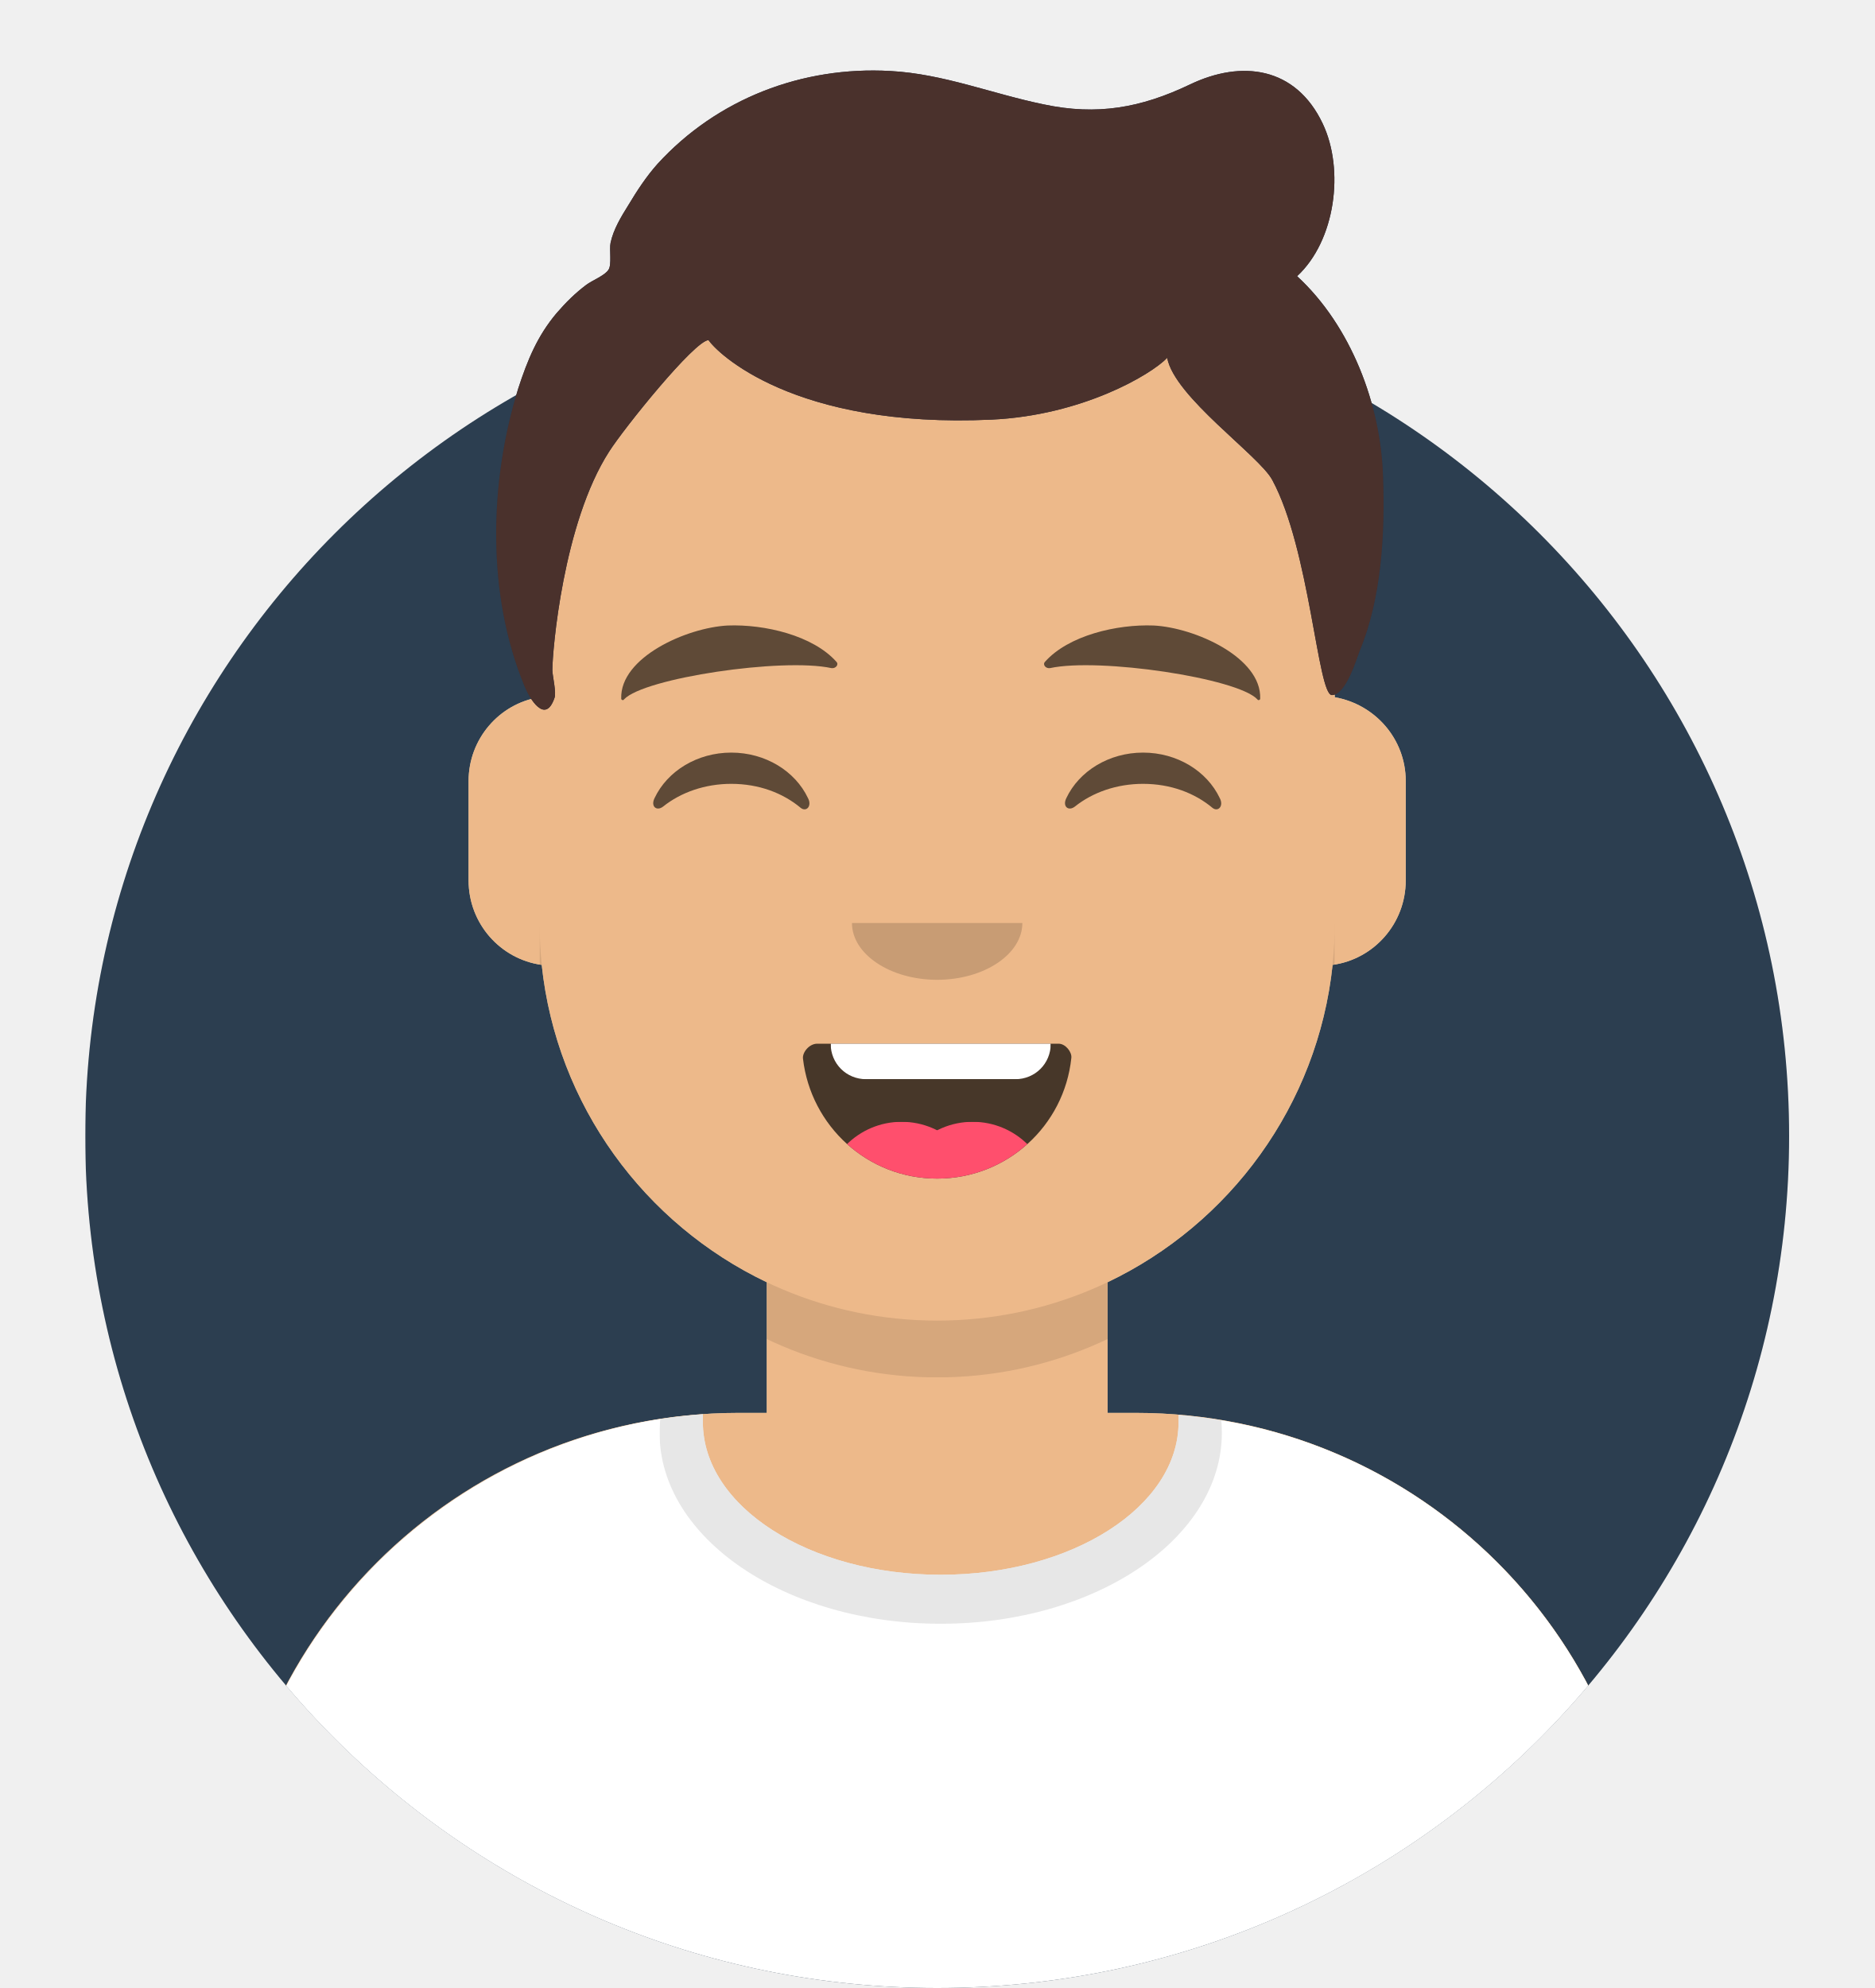
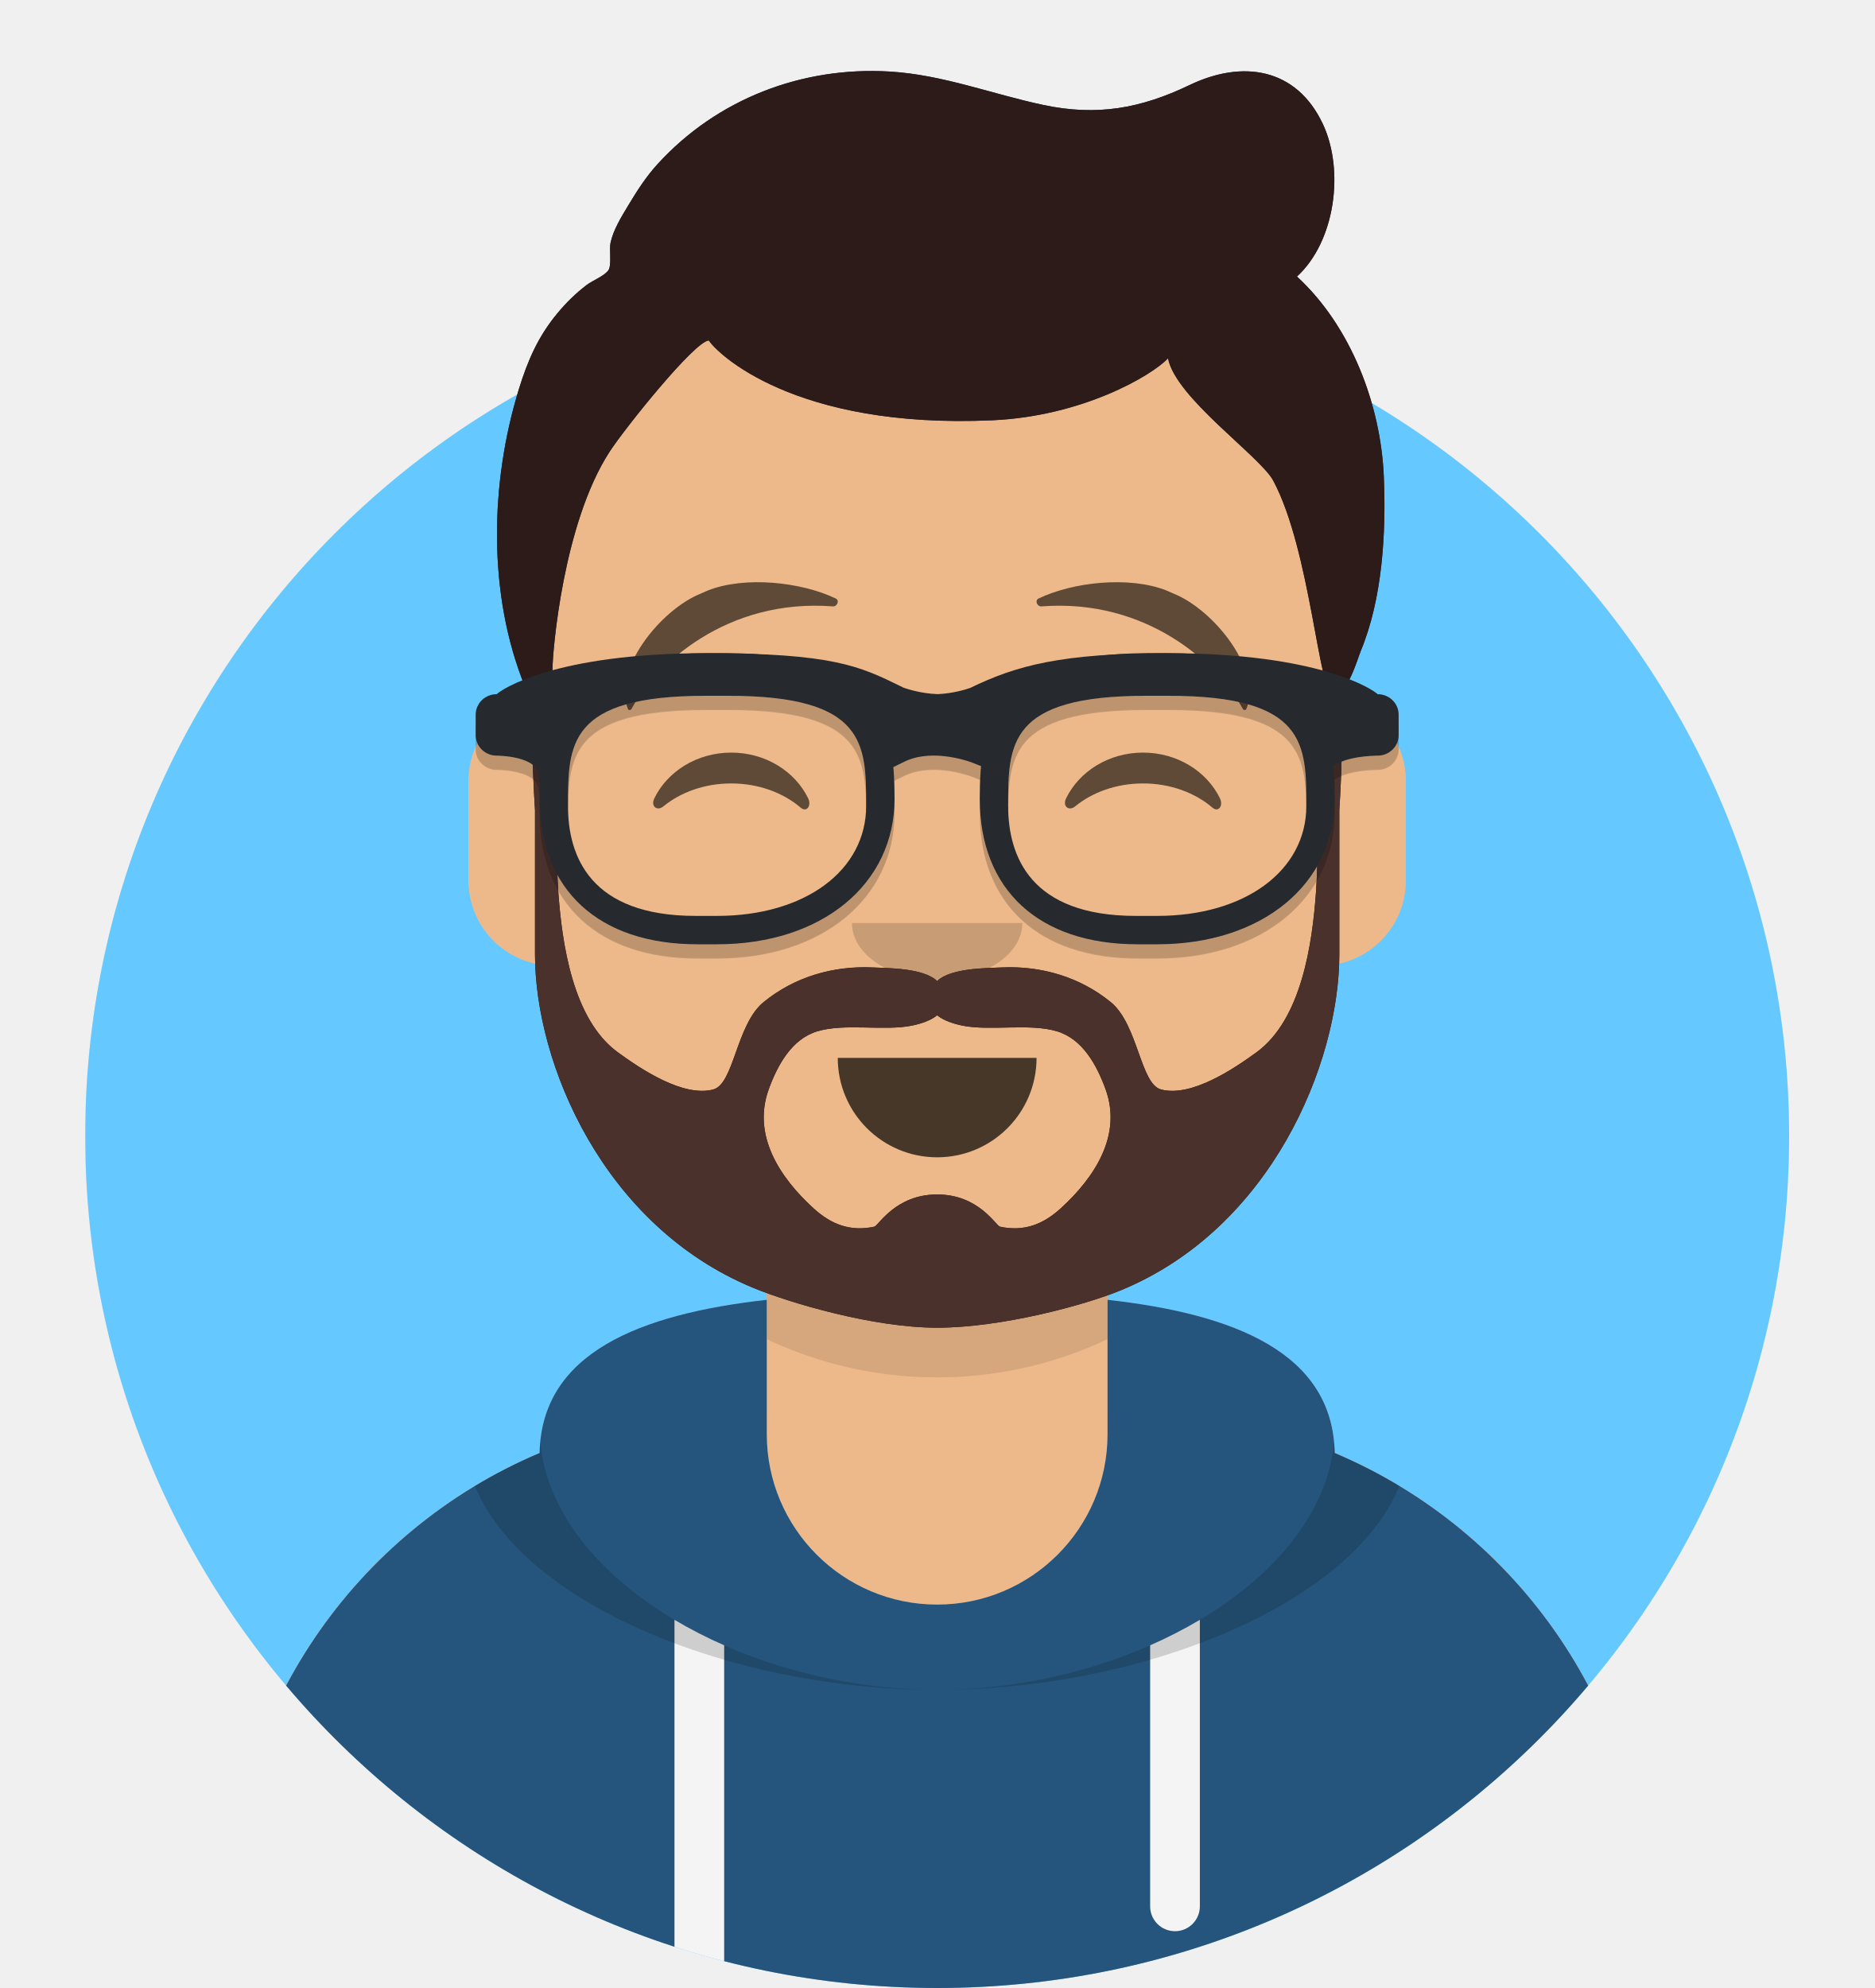
- <svg xmlns="http://www.w3.org/2000/svg" version="1.1" id="Layer_1" x="0px" y="0px" viewBox="0 0 264 280" style="enable-background:new 0 0 264 280;" xml:space="preserve">
-   <style type="text/css">
- 	.st0{fill-rule:evenodd;clip-rule:evenodd;fill:#E6E6E6;}
- 	.st1{filter:url(#Adobe_OpacityMaskFilter);}
- 	.st2{fill-rule:evenodd;clip-rule:evenodd;fill:#FFFFFF;}
- 	.st3{mask:url(#mask-2_1_);}
- 	.st4{fill-rule:evenodd;clip-rule:evenodd;fill:#2C3E50;}
- 	.st5{filter:url(#Adobe_OpacityMaskFilter_1_);}
- 	.st6{mask:url(#mask-4_1_);}
- 	.st7{fill-rule:evenodd;clip-rule:evenodd;fill:#D0C6AC;}
- 	.st8{filter:url(#Adobe_OpacityMaskFilter_2_);}
- 	.st9{mask:url(#mask-6_1_);}
- 	.st10{fill-rule:evenodd;clip-rule:evenodd;fill:#EDB98A;}
- 	.st11{filter:url(#Adobe_OpacityMaskFilter_3_);}
- 	.st12{mask:url(#mask-6_2_);fill-rule:evenodd;clip-rule:evenodd;fill-opacity:0.1;}
- 	.st13{filter:url(#Adobe_OpacityMaskFilter_4_);}
- 	.st14{mask:url(#react-mask-952_1_);}
- 	.st15{filter:url(#Adobe_OpacityMaskFilter_5_);}
- 	.st16{opacity:0.6;mask:url(#react-mask-952_2_);}
- 	.st17{fill-rule:evenodd;clip-rule:evenodd;fill-opacity:0.16;}
- 	.st18{fill-rule:evenodd;clip-rule:evenodd;fill-opacity:0.7;}
- 	.st19{filter:url(#Adobe_OpacityMaskFilter_6_);}
- 	.st20{mask:url(#react-mask-934_1_);fill-rule:evenodd;clip-rule:evenodd;fill:#FFFFFF;}
- 	.st21{filter:url(#Adobe_OpacityMaskFilter_7_);}
- 	.st22{mask:url(#react-mask-934_2_);}
- 	.st23{fill-rule:evenodd;clip-rule:evenodd;fill:#FF4F6D;}
- 	.st24{fill-rule:evenodd;clip-rule:evenodd;fill-opacity:0.6;}
- 	.st25{filter:url(#Adobe_OpacityMaskFilter_8_);}
- 	.st26{mask:url(#react-mask-925_1_);}
- 	.st27{fill-rule:evenodd;clip-rule:evenodd;fill:#28354B;}
- 	.st28{filter:url(#Adobe_OpacityMaskFilter_9_);}
- 	.st29{mask:url(#react-mask-924_1_);}
- 	.st30{fill-rule:evenodd;clip-rule:evenodd;fill:#4A312C;}
- </style>
-   <g>
-     <g transform="translate(-825, -1100)">
+ <svg xmlns="http://www.w3.org/2000/svg" xmlns:xlink="http://www.w3.org/1999/xlink" width="264px" height="280px" viewBox="0 0 264 280" version="1.1">
+   <defs>
+     <circle id="react-path-1" cx="120" cy="120" r="120" />
+     <path d="M12,160 C12,226.274 65.726,280 132,280 C198.274,280 252,226.274 252,160 L264,160 L264,-1.42108547e-14 L-3.19744231e-14,-1.42108547e-14 L-3.19744231e-14,160 L12,160 Z" id="react-path-2" />
+     <path d="M124,144.611 L124,163 L128,163 L128,163 C167.765,163 200,195.235 200,235 L200,244 L0,244 L0,235 C-4.86974701e-15,195.235 32.235,163 72,163 L72,163 L76,163 L76,144.611 C58.763,136.422 46.372,119.687 44.305,99.881 C38.48,99.058 34,94.052 34,88 L34,74 C34,68.054 38.325,63.118 44,62.166 L44,56 L44,56 C44,25.072 69.072,5.68137151e-15 100,0 L100,0 L100,0 C130.928,-5.68137151e-15 156,25.072 156,56 L156,62.166 C161.675,63.118 166,68.054 166,74 L166,88 C166,94.052 161.52,99.058 155.695,99.881 C153.628,119.687 141.237,136.422 124,144.611 Z" id="react-path-3" />
+   </defs>
+   <g id="Avataaar" stroke="none" stroke-width="1" fill="none" fill-rule="evenodd">
+     <g transform="translate(-825, -1100)" id="Avataaar/Circle">
      <g transform="translate(825, 1100)">
-         <g id="Circle" transform="translate(12, 40)">
-           <g id="Circle-Background">
-             <circle class="st0" cx="120" cy="120" r="120" />
-           </g>
-           <defs>
-             <filter id="Adobe_OpacityMaskFilter" filterUnits="userSpaceOnUse" x="0" y="0" width="240" height="240">
-               <feColorMatrix type="matrix" values="1 0 0 0 0  0 1 0 0 0  0 0 1 0 0  0 0 0 1 0" />
-             </filter>
-           </defs>
-           <mask maskUnits="userSpaceOnUse" x="0" y="0" width="240" height="240" id="mask-2_1_">
-             <g class="st1">
-               <circle id="path-1_1_" class="st2" cx="120" cy="120" r="120" />
-             </g>
+         <g id="Circle" stroke-width="1" fill-rule="evenodd" transform="translate(12, 40)">
+           <mask id="react-mask-4" fill="white">
+             <use xlink:href="#react-path-1" />
          </mask>
-           <g class="st3">
-             <rect class="st4" width="240" height="240" />
+           <use id="Circle-Background" fill="#E6E6E6" xlink:href="#react-path-1" />
+           <g id="Color/Palette/Blue-01" mask="url(#react-mask-4)" fill="#65C9FF">
+             <rect id="🖍Color" x="0" y="0" width="240" height="240" />
          </g>
        </g>
-         <g id="Mask">
- 			</g>
-         <defs>
-           <filter id="Adobe_OpacityMaskFilter_1_" filterUnits="userSpaceOnUse" x="-1" y="0" width="265" height="280">
-             <feColorMatrix type="matrix" values="1 0 0 0 0  0 1 0 0 0  0 0 1 0 0  0 0 0 1 0" />
-           </filter>
-         </defs>
-         <mask maskUnits="userSpaceOnUse" x="-1" y="0" width="265" height="280" id="mask-4_1_">
-           <g class="st5">
-             <path id="path-3_1_" class="st2" d="M12,160c0,66.3,53.7,120,120,120s120-53.7,120-120h12V0H0v160H12z" />
+         <mask id="react-mask-5" fill="white">
+           <use xlink:href="#react-path-2" />
+         </mask>
+         <g id="Mask" />
+         <g id="Avataaar" stroke-width="1" fill-rule="evenodd" mask="url(#react-mask-5)">
+           <g id="Body" transform="translate(32, 36)">
+             <mask id="react-mask-6" fill="white">
+               <use xlink:href="#react-path-3" />
+             </mask>
+             <use fill="#D0C6AC" xlink:href="#react-path-3" />
+             <g id="Skin/👶🏽-03-Brown" mask="url(#react-mask-6)" fill="#EDB98A">
+               <g transform="translate(0, 0)" id="Color">
+                 <rect x="0" y="0" width="264" height="280" />
+               </g>
+             </g>
+             <path d="M156,79 L156,102 C156,132.928 130.928,158 100,158 C69.072,158 44,132.928 44,102 L44,79 L44,94 C44,124.928 69.072,150 100,150 C130.928,150 156,124.928 156,94 L156,79 Z" id="Neck-Shadow" fill-opacity="0.1" fill="#000000" mask="url(#react-mask-6)" />
          </g>
-         </mask>
-         <g id="Avataaar" class="st6">
-           <g id="Body" transform="translate(32, 36)">
-             <g>
-               <path class="st7" d="M124,144.6V163h4l0,0c39.8,0,72,32.2,72,72v9H0v-9c0-39.8,32.2-72,72-72l0,0h4v-18.4        c-17.2-8.2-29.6-24.9-31.7-44.7C38.5,99.1,34,94.1,34,88V74c0-5.9,4.3-10.9,10-11.8V56l0,0c0-30.9,25.1-56,56-56l0,0l0,0        c30.9,0,56,25.1,56,56v6.2c5.7,1,10,5.9,10,11.8v14c0,6.1-4.5,11.1-10.3,11.9C153.6,119.7,141.2,136.4,124,144.6z" />
+           <g id="Clothing/Hoodie" transform="translate(0, 170)">
+             <defs>
+               <path d="M108,13.071 C90.081,15.076 76.28,20.552 76.004,34.645 C50.146,45.568 32,71.165 32,100.999 L32,100.999 L32,110 L232,110 L232,100.999 C232,71.165 213.854,45.568 187.996,34.645 C187.72,20.552 173.919,15.076 156,13.071 L156,32 L156,32 C156,45.255 145.255,56 132,56 L132,56 C118.745,56 108,45.255 108,32 L108,13.071 Z" id="react-path-195" />
+             </defs>
+             <mask id="react-mask-196" fill="white">
+               <use xlink:href="#react-path-195" />
+             </mask>
+             <use id="Hoodie" fill="#B7C1DB" fill-rule="evenodd" xlink:href="#react-path-195" />
+             <g id="Color/Palette/Gray-01" mask="url(#react-mask-196)" fill-rule="evenodd" fill="#25557C">
+               <rect id="🖍Color" x="0" y="0" width="264" height="110" />
            </g>
+             <path d="M102,61.739 L102,110 L95,110 L95,58.15 C97.204,59.46 99.547,60.661 102,61.739 Z M169,58.15 L169,98.5 C169,100.433 167.433,102 165.5,102 C163.567,102 162,100.433 162,98.5 L162,61.739 C164.453,60.661 166.796,59.46 169,58.15 Z" id="Straps" fill="#F4F4F4" fill-rule="evenodd" mask="url(#react-mask-196)" />
+             <path d="M90.96,12.724 C75.909,15.571 65.5,21.243 65.5,32.308 C65.5,52.02 98.538,68 132,68 C165.462,68 198.5,52.02 198.5,32.308 C198.5,21.243 188.091,15.571 173.04,12.724 C182.125,16.074 188,21.706 188,31.077 C188,51.469 160.179,68 132,68 C103.821,68 76,51.469 76,31.077 C76,21.706 81.875,16.074 90.96,12.724 Z" id="Shadow" fill-opacity="0.16" fill="#000000" fill-rule="evenodd" mask="url(#react-mask-196)" />
+           </g>
+           <g id="Face" transform="translate(76, 82)" fill="#000000">
+             <g id="Mouth/Default" transform="translate(2, 52)" fill-opacity="0.7">
+               <path d="M40,15 C40,22.732 46.268,29 54,29 L54,29 C61.732,29 68,22.732 68,15" id="Mouth" />
+             </g>
+             <g id="Nose/Default" transform="translate(28, 40)" fill-opacity="0.16">
+               <path d="M16,8 C16,12.418 21.373,16 28,16 L28,16 C34.627,16 40,12.418 40,8" id="Nose" />
+             </g>
+             <g id="Eyes/Happy-😁" transform="translate(0, 8)" fill-opacity="0.6">
+               <path d="M16.16,22.447 C18.007,18.649 22.164,16 26.998,16 C31.814,16 35.959,18.63 37.815,22.407 C38.367,23.529 37.582,24.447 36.791,23.767 C34.34,21.66 30.859,20.344 26.998,20.344 C23.257,20.344 19.874,21.579 17.438,23.572 C16.547,24.3 15.62,23.558 16.16,22.447 Z" id="Squint" />
+               <path d="M74.16,22.447 C76.007,18.649 80.164,16 84.998,16 C89.814,16 93.959,18.63 95.815,22.407 C96.367,23.529 95.582,24.447 94.791,23.767 C92.34,21.66 88.859,20.344 84.998,20.344 C81.257,20.344 77.874,21.579 75.438,23.572 C74.547,24.3 73.62,23.558 74.16,22.447 Z" id="Squint" />
+             </g>
+             <g id="Eyebrow/Natural/Raised-Excited-Natural" fill-opacity="0.6">
+               <path d="M22.766,1.578 L23.677,1.176 C28.919,-0.905 36.865,-0.033 41.723,2.299 C42.29,2.571 41.902,3.452 41.321,3.407 C26.402,2.256 16.358,11.553 12.946,17.847 C12.845,18.034 12.539,18.055 12.464,17.881 C10.156,12.562 16.913,3.896 22.766,1.578 Z" id="Eye-Browse-Reddit" />
+               <path d="M80.766,1.578 L81.677,1.176 C86.919,-0.905 94.865,-0.033 99.723,2.299 C100.29,2.571 99.902,3.452 99.321,3.407 C84.402,2.256 74.358,11.553 70.946,17.847 C70.845,18.034 70.539,18.055 70.464,17.881 C68.156,12.562 74.913,3.896 80.766,1.578 Z" id="Eye-Browse-Reddit" transform="translate(85, 9) scale(-1, 1) translate(-85, -9) " />
+             </g>
+           </g>
+           <g id="Top" stroke-width="1" fill-rule="evenodd">
            <defs>
-               <filter id="Adobe_OpacityMaskFilter_2_" filterUnits="userSpaceOnUse" x="-32" y="0" width="264" height="244">
-                 <feColorMatrix type="matrix" values="1 0 0 0 0  0 1 0 0 0  0 0 1 0 0  0 0 0 1 0" />
+               <rect id="react-path-103" x="0" y="0" width="264" height="280" />
+               <path d="M183.68,38.949 C189.086,33.999 190.387,23.962 187.318,17.449 C183.549,9.454 175.901,8.452 168.572,11.969 C161.664,15.284 155.515,16.388 147.95,14.782 C140.692,13.241 133.806,10.523 126.303,10.076 C113.978,9.343 102.003,13.915 93.603,23.129 C92,24.887 90.709,26.897 89.488,28.934 C88.512,30.564 87.411,32.313 86.995,34.192 C86.797,35.086 87.165,37.29 86.72,38.022 C86.239,38.812 84.424,39.537 83.651,40.124 C82.084,41.313 80.727,42.654 79.471,44.171 C76.805,47.393 75.338,50.758 74.103,54.743 C70.001,67.988 69.653,83.741 74.957,96.747 C75.664,98.481 77.855,102.099 79.143,98.385 C79.398,97.651 78.809,95.191 78.81,94.45 C78.815,91.73 80.316,73.721 86.857,63.633 C88.986,60.349 98.83,48.052 100.841,47.954 C101.906,49.646 112.721,60.462 140.783,59.195 C153.445,58.623 163.183,52.934 165.521,50.468 C166.549,56.001 178.513,64.284 180.336,67.692 C185.603,77.538 186.771,97.996 188.781,97.957 C190.791,97.919 192.234,92.72 192.648,91.727 C195.72,84.352 196.243,75.095 195.915,67.168 C195.488,56.966 191.277,45.942 183.68,38.949 Z" id="react-path-102" />
+               <filter x="-0.8%" y="-2.0%" width="101.5%" height="108.0%" filterUnits="objectBoundingBox" id="react-filter-99">
+                 <feOffset dx="0" dy="2" in="SourceAlpha" result="shadowOffsetOuter1" />
+                 <feColorMatrix values="0 0 0 0 0   0 0 0 0 0   0 0 0 0 0  0 0 0 0.16 0" type="matrix" in="shadowOffsetOuter1" result="shadowMatrixOuter1" />
+                 <feMerge>
+                   <feMergeNode in="shadowMatrixOuter1" />
+                   <feMergeNode in="SourceGraphic" />
+                 </feMerge>
              </filter>
            </defs>
-             <mask maskUnits="userSpaceOnUse" x="-32" y="0" width="264" height="244" id="mask-6_1_">
-               <g class="st8">
-                 <path id="path-5_1_" class="st2" d="M124,144.6V163h4l0,0c39.8,0,72,32.2,72,72v9H0v-9c0-39.8,32.2-72,72-72l0,0h4v-18.4         c-17.2-8.2-29.6-24.9-31.7-44.7C38.5,99.1,34,94.1,34,88V74c0-5.9,4.3-10.9,10-11.8V56l0,0c0-30.9,25.1-56,56-56l0,0l0,0         c30.9,0,56,25.1,56,56v6.2c5.7,1,10,5.9,10,11.8v14c0,6.1-4.5,11.1-10.3,11.9C153.6,119.7,141.2,136.4,124,144.6z" />
-               </g>
+             <mask id="react-mask-101" fill="white">
+               <use xlink:href="#react-path-103" />
            </mask>
-             <g class="st9">
-               <g id="Color" transform="translate(-32, 0)">
-                 <rect class="st10" width="264" height="244" />
-               </g>
-             </g>
-             <defs>
-               <filter id="Adobe_OpacityMaskFilter_3_" filterUnits="userSpaceOnUse" x="44" y="79" width="112" height="79">
-                 <feColorMatrix type="matrix" values="1 0 0 0 0  0 1 0 0 0  0 0 1 0 0  0 0 0 1 0" />
-               </filter>
-             </defs>
-             <mask maskUnits="userSpaceOnUse" x="44" y="79" width="112" height="79" id="mask-6_2_">
-               <g class="st11">
-                 <path id="path-5_2_" class="st2" d="M124,144.6V163h4l0,0c39.8,0,72,32.2,72,72v9H0v-9c0-39.8,32.2-72,72-72l0,0h4v-18.4         c-17.2-8.2-29.6-24.9-31.7-44.7C38.5,99.1,34,94.1,34,88V74c0-5.9,4.3-10.9,10-11.8V56l0,0c0-30.9,25.1-56,56-56l0,0l0,0         c30.9,0,56,25.1,56,56v6.2c5.7,1,10,5.9,10,11.8v14c0,6.1-4.5,11.1-10.3,11.9C153.6,119.7,141.2,136.4,124,144.6z" />
-               </g>
-             </mask>
-             <path id="Neck-Shadow" class="st12" d="M156,79v23c0,30.9-25.1,56-56,56s-56-25.1-56-56V79v15c0,30.9,25.1,56,56,56       s56-25.1,56-56V79z" />
-           </g>
-           <g transform="translate(0, 170)">
-             <g id="Clothes">
-               <path class="st0" d="M166,29.3c37,3,66,34,66,71.8v8.9H32v-8.9C32,63,61.6,31.8,99,29.2c0,0.4,0,0.7,0,1.1        c0,11.9,15,21.5,33.5,21.5S166,42.2,166,30.3C166,30,166,29.6,166,29.3z" />
-             </g>
-             <defs>
-               <filter id="Adobe_OpacityMaskFilter_4_" filterUnits="userSpaceOnUse" x="0" y="0" width="264" height="110">
-                 <feColorMatrix type="matrix" values="1 0 0 0 0  0 1 0 0 0  0 0 1 0 0  0 0 0 1 0" />
-               </filter>
-             </defs>
-             <mask maskUnits="userSpaceOnUse" x="0" y="0" width="264" height="110" id="react-mask-952_1_">
-               <g class="st13">
-                 <path id="react-path-951_1_" class="st2" d="M166,29.3c37,3,66,34,66,71.8v8.9H32v-8.9C32,63,61.6,31.8,99,29.2         c0,0.4,0,0.7,0,1.1c0,11.9,15,21.5,33.5,21.5S166,42.2,166,30.3C166,30,166,29.6,166,29.3z" />
-               </g>
-             </mask>
-             <g class="st14">
-               <rect class="st2" width="264" height="110" />
-             </g>
-             <defs>
-               <filter id="Adobe_OpacityMaskFilter_5_" filterUnits="userSpaceOnUse" x="92.9" y="4.9" width="79.3" height="53.8">
-                 <feColorMatrix type="matrix" values="1 0 0 0 0  0 1 0 0 0  0 0 1 0 0  0 0 0 1 0" />
-               </filter>
-             </defs>
-             <mask maskUnits="userSpaceOnUse" x="92.9" y="4.9" width="79.3" height="53.8" id="react-mask-952_2_">
-               <g class="st15">
-                 <path id="react-path-951_2_" class="st2" d="M166,29.3c37,3,66,34,66,71.8v8.9H32v-8.9C32,63,61.6,31.8,99,29.2         c0,0.4,0,0.7,0,1.1c0,11.9,15,21.5,33.5,21.5S166,42.2,166,30.3C166,30,166,29.6,166,29.3z" />
-               </g>
-             </mask>
-             <g id="Shadowy" class="st16">
-               <g transform="translate(92, 4)">
-                 <ellipse class="st17" cx="40.5" cy="27.8" rx="39.6" ry="26.9" />
-               </g>
-             </g>
-           </g>
-           <g id="Face" transform="translate(76, 82)">
-             <g transform="translate(2, 52)">
-               <g id="Mouth">
-                 <path class="st18" d="M35.1,15.1C36.2,24.6,44.2,32,54,32c9.8,0,17.9-7.4,18.9-17c0.1-0.8-0.8-2-1.8-2c-14.9,0-26.3,0-34,0         C36,13,35,14.2,35.1,15.1z" />
-               </g>
-               <defs>
-                 <filter id="Adobe_OpacityMaskFilter_6_" filterUnits="userSpaceOnUse" x="39" y="2" width="31" height="16">
-                   <feColorMatrix type="matrix" values="1 0 0 0 0  0 1 0 0 0  0 0 1 0 0  0 0 0 1 0" />
-                 </filter>
-               </defs>
-               <mask maskUnits="userSpaceOnUse" x="39" y="2" width="31" height="16" id="react-mask-934_1_">
-                 <g class="st19">
-                   <path id="react-path-933_1_" class="st2" d="M35.1,15.1C36.2,24.6,44.2,32,54,32c9.8,0,17.9-7.4,18.9-17          c0.1-0.8-0.8-2-1.8-2c-14.9,0-26.3,0-34,0C36,13,35,14.2,35.1,15.1z" />
+             <g id="Mask" />
+             <g id="Top/Short-Hair/Short-Waved" mask="url(#react-mask-101)">
+               <g transform="translate(-1, 0)">
+                 <g id="Facial-Hair/Beard-Light" transform="translate(49, 72)">
+                   <defs>
+                     <path d="M101.428,98.169 C98.915,100.463 96.237,101.494 92.853,100.773 C92.271,100.649 89.896,96.235 84,96.235 C78.103,96.235 75.729,100.649 75.147,100.773 C71.762,101.494 69.085,100.463 66.571,98.169 C61.846,93.856 57.917,87.908 60.278,81.419 C61.508,78.037 63.51,74.324 67.151,73.246 C71.038,72.096 76.497,73.244 80.415,72.458 C81.684,72.204 83.071,71.751 84,71 C84.929,71.751 86.316,72.204 87.585,72.458 C91.503,73.244 96.961,72.096 100.849,73.246 C104.49,74.324 106.491,78.037 107.722,81.419 C110.083,87.908 106.154,93.856 101.428,98.169 M140.081,26 C136.671,34.4 137.988,44.858 137.357,53.676 C136.844,60.843 135.337,71.586 128.973,76.215 C125.718,78.582 119.794,82.56 115.542,81.45 C112.615,80.686 112.302,72.29 108.455,69.147 C104.092,65.582 98.643,64.016 93.149,64.258 C90.779,64.362 85.984,64.337 84,66.16 C82.016,64.337 77.222,64.362 74.851,64.258 C69.357,64.016 63.908,65.582 59.545,69.147 C55.698,72.29 55.386,80.686 52.458,81.45 C48.206,82.56 42.282,78.582 39.027,76.215 C32.662,71.586 31.156,60.843 30.643,53.676 C30.012,44.858 31.329,34.4 27.919,26 C26.26,26 27.354,42.129 27.354,42.129 L27.354,62.485 C27.386,77.773 36.935,100.655 58.108,109.393 C63.286,111.53 75.015,115 84,115 C92.985,115 104.714,111.86 109.892,109.723 C131.065,100.986 140.614,77.773 140.646,62.485 L140.646,42.129 C140.646,42.129 141.74,26 140.081,26" id="react-path-160" />
+                   </defs>
+                   <mask id="react-mask-159" fill="white">
+                     <use xlink:href="#react-path-160" />
+                   </mask>
+                   <use id="Lite-Beard" fill="#331B0C" fill-rule="evenodd" xlink:href="#react-path-160" />
+                   <g id="Color/Hair/Brown" mask="url(#react-mask-159)" fill="#4A312C">
+                     <g transform="translate(-32, 0)" id="Color">
+                       <rect x="0" y="0" width="264" height="244" />
+                     </g>
+                   </g>
                </g>
-               </mask>
-               <path id="Teeth" class="st20" d="M44,2h21c2.8,0,5,2.2,5,5v6c0,2.8-2.2,5-5,5H44c-2.8,0-5-2.2-5-5V7C39,4.2,41.2,2,44,2z" />
-               <defs>
-                 <filter id="Adobe_OpacityMaskFilter_7_" filterUnits="userSpaceOnUse" x="38" y="24" width="32" height="22">
-                   <feColorMatrix type="matrix" values="1 0 0 0 0  0 1 0 0 0  0 0 1 0 0  0 0 0 1 0" />
-                 </filter>
-               </defs>
-               <mask maskUnits="userSpaceOnUse" x="38" y="24" width="32" height="22" id="react-mask-934_2_">
-                 <g class="st21">
-                   <path id="react-path-933_2_" class="st2" d="M35.1,15.1C36.2,24.6,44.2,32,54,32c9.8,0,17.9-7.4,18.9-17          c0.1-0.8-0.8-2-1.8-2c-14.9,0-26.3,0-34,0C36,13,35,14.2,35.1,15.1z" />
+                 <mask id="react-mask-100" fill="white">
+                   <use xlink:href="#react-path-102" />
+                 </mask>
+                 <use id="Short-Hair" stroke="none" fill="#28354B" fill-rule="evenodd" xlink:href="#react-path-102" />
+                 <g id="Skin/👶🏽-03-Brown" mask="url(#react-mask-100)" fill="#2C1B18">
+                   <g transform="translate(0, 0) " id="Color">
+                     <rect x="0" y="0" width="264" height="280" />
+                   </g>
                </g>
-               </mask>
-               <g id="Tongue" class="st22">
-                 <g transform="translate(38, 24)">
-                   <circle class="st23" cx="11" cy="11" r="11" />
-                   <circle class="st23" cx="21" cy="11" r="11" />
-                 </g>
-               </g>
-             </g>
-             <g transform="translate(28, 40)">
-               <path id="Nose" class="st17" d="M16,8c0,4.4,5.4,8,12,8l0,0c6.6,0,12-3.6,12-8" />
-             </g>
-             <g transform="translate(0, 8)">
-               <path id="Squint" class="st24" d="M16.2,22.4C18,18.6,22.2,16,27,16c4.8,0,9,2.6,10.8,6.4c0.6,1.1-0.2,2-1,1.4        c-2.5-2.1-5.9-3.4-9.8-3.4c-3.7,0-7.1,1.2-9.6,3.2C16.5,24.3,15.6,23.6,16.2,22.4z" />
-               <path class="st24" d="M74.2,22.4C76,18.6,80.2,16,85,16c4.8,0,9,2.6,10.8,6.4c0.6,1.1-0.2,2-1,1.4c-2.5-2.1-5.9-3.4-9.8-3.4        c-3.7,0-7.1,1.2-9.6,3.2C74.5,24.3,73.6,23.6,74.2,22.4z" />
-             </g>
-             <g>
-               <path id="Eyebrow" class="st24" d="M26.5,6.1c-5.8,0.3-15.2,4.5-15,10.3c0,0.2,0.3,0.3,0.4,0.1c2.8-3,22.3-5.9,29.2-4.4        c0.6,0.1,1.1-0.5,0.7-0.9C38.5,7.5,31.7,5.9,26.5,6.1" />
-               <path class="st24" d="M86.5,6.1c5.8,0.3,15.2,4.5,15,10.3c0,0.2-0.3,0.3-0.4,0.1c-2.8-3-22.3-5.9-29.2-4.4        c-0.6,0.1-1.1-0.5-0.7-0.9C74.5,7.5,81.3,5.9,86.5,6.1" />
-             </g>
-           </g>
-           <g id="Top">
-             <defs>
-               <filter id="Adobe_OpacityMaskFilter_8_" filterUnits="userSpaceOnUse" x="-1" y="0" width="264" height="280">
-                 <feColorMatrix type="matrix" values="1 0 0 0 0  0 1 0 0 0  0 0 1 0 0  0 0 0 1 0" />
-               </filter>
-             </defs>
-             <mask maskUnits="userSpaceOnUse" x="-1" y="0" width="264" height="280" id="react-mask-925_1_">
-               <g class="st25">
-                 <rect id="react-path-927_1_" class="st2" width="264" height="280" />
-               </g>
-             </mask>
-             <g class="st26">
-               <g transform="translate(-1, 0)">
-                 <g id="Short-Hair">
-                   <path class="st27" d="M183.7,38.9c5.4-5,6.7-15,3.6-21.5c-3.8-8-11.4-9-18.7-5.5c-6.9,3.3-13.1,4.4-20.6,2.8          c-7.3-1.5-14.1-4.3-21.6-4.7C114,9.3,102,13.9,93.6,23.1c-1.6,1.8-2.9,3.8-4.1,5.8c-1,1.6-2.1,3.4-2.5,5.3          c-0.2,0.9,0.2,3.1-0.3,3.8c-0.5,0.8-2.3,1.5-3.1,2.1c-1.6,1.2-2.9,2.5-4.2,4c-2.7,3.2-4.1,6.6-5.4,10.6          c-4.1,13.2-4.5,29,0.9,42c0.7,1.7,2.9,5.4,4.2,1.6c0.3-0.7-0.3-3.2-0.3-3.9c0-2.7,1.5-20.7,8-30.8c2.1-3.3,12-15.6,14-15.7          c1.1,1.7,11.9,12.5,39.9,11.2c12.7-0.6,22.4-6.3,24.7-8.7c1,5.5,13,13.8,14.8,17.2c5.3,9.8,6.4,30.3,8.4,30.3          s3.5-5.2,3.9-6.2c3.1-7.4,3.6-16.6,3.3-24.6C195.5,57,191.3,45.9,183.7,38.9z" />
-                 </g>
-                 <defs>
-                   <filter id="Adobe_OpacityMaskFilter_9_" filterUnits="userSpaceOnUse" x="0" y="0" width="264" height="280">
-                     <feColorMatrix type="matrix" values="1 0 0 0 0  0 1 0 0 0  0 0 1 0 0  0 0 0 1 0" />
-                   </filter>
-                 </defs>
-                 <mask maskUnits="userSpaceOnUse" x="0" y="0" width="264" height="280" id="react-mask-924_1_">
-                   <g class="st28">
-                     <path id="react-path-926_1_" class="st2" d="M183.7,38.9c5.4-5,6.7-15,3.6-21.5c-3.8-8-11.4-9-18.7-5.5           c-6.9,3.3-13.1,4.4-20.6,2.8c-7.3-1.5-14.1-4.3-21.6-4.7C114,9.3,102,13.9,93.6,23.1c-1.6,1.8-2.9,3.8-4.1,5.8           c-1,1.6-2.1,3.4-2.5,5.3c-0.2,0.9,0.2,3.1-0.3,3.8c-0.5,0.8-2.3,1.5-3.1,2.1c-1.6,1.2-2.9,2.5-4.2,4           c-2.7,3.2-4.1,6.6-5.4,10.6c-4.1,13.2-4.5,29,0.9,42c0.7,1.7,2.9,5.4,4.2,1.6c0.3-0.7-0.3-3.2-0.3-3.9           c0-2.7,1.5-20.7,8-30.8c2.1-3.3,12-15.6,14-15.7c1.1,1.7,11.9,12.5,39.9,11.2c12.7-0.6,22.4-6.3,24.7-8.7           c1,5.5,13,13.8,14.8,17.2c5.3,9.8,6.4,30.3,8.4,30.3s3.5-5.2,3.9-6.2c3.1-7.4,3.6-16.6,3.3-24.6           C195.5,57,191.3,45.9,183.7,38.9z" />
-                   </g>
-                 </mask>
-                 <g class="st29">
-                   <g transform="translate(0, 0) ">
-                     <rect class="st30" width="264" height="280" />
+                 <g id="Top/_Resources/Prescription-02" fill="none" transform="translate(62, 85)" stroke-width="1">
+                   <defs>
+                     <filter x="-0.8%" y="-2.4%" width="101.5%" height="109.8%" filterUnits="objectBoundingBox" id="react-filter-137">
+                       <feOffset dx="0" dy="2" in="SourceAlpha" result="shadowOffsetOuter1" />
+                       <feColorMatrix values="0 0 0 0 0   0 0 0 0 0   0 0 0 0 0  0 0 0 0.2 0" type="matrix" in="shadowOffsetOuter1" result="shadowMatrixOuter1" />
+                       <feMerge>
+                         <feMergeNode in="shadowMatrixOuter1" />
+                         <feMergeNode in="SourceGraphic" />
+                       </feMerge>
+                     </filter>
+                   </defs>
+                   <g id="Wayfarers" filter="url(#react-filter-137)" transform="translate(6, 7)" fill="#252C2F">
+                     <path d="M34,41 L31.242,41 C17.315,41 9,33.336 9,20.5 C9,10.127 10.817,0 32.53,0 L35.47,0 C57.183,0 59,10.127 59,20.5 C59,32.569 48.721,41 34,41 Z M32.385,6 C13,6 13,12.841 13,21.502 C13,28.572 16.116,37 30.971,37 L34,37 C46.365,37 55,30.627 55,21.502 C55,12.841 55,6 35.615,6 L32.385,6 Z" id="Left" fill-rule="nonzero" />
+                     <path d="M96,41 L93.242,41 C79.315,41 71,33.336 71,20.5 C71,10.127 72.817,0 94.53,0 L97.47,0 C119.183,0 121,10.127 121,20.5 C121,32.569 110.721,41 96,41 Z M94.385,6 C75,6 75,12.841 75,21.502 C75,28.572 78.119,37 92.971,37 L96,37 C108.365,37 117,30.627 117,21.502 C117,12.841 117,6 97.615,6 L94.385,6 Z" id="Right" fill-rule="nonzero" />
+                     <path d="M2.955,5.772 C3.646,5.096 11.21,0 32.5,0 C50.351,0 54.13,1.853 59.85,4.652 L60.269,4.859 C60.667,4.999 62.7,5.69 65.079,5.766 C67.246,5.673 69.1,5.085 69.642,4.897 C76.17,1.722 82.561,0 97.5,0 C118.79,0 126.354,5.096 127.045,5.772 C128.679,5.772 130,7.062 130,8.657 L130,11.543 C130,13.139 128.679,14.429 127.045,14.429 C127.045,14.429 120.144,14.429 120.144,17.315 C120.144,20.2 118.182,13.139 118.182,11.543 L118.182,8.732 C114.579,7.353 108.128,4.786 97.5,4.786 C85.658,4.786 79.761,6.886 74.702,8.971 L74.759,9.108 L74.756,11.094 L72.539,16.444 L69.8,15.361 C69.556,15.264 69.028,15.09 68.296,14.91 C66.256,14.407 64.159,14.254 62.304,14.634 C61.624,14.774 60.992,14.984 60.413,15.267 L57.77,16.558 L55.127,11.396 L55.244,9.102 L55.325,8.907 C50.962,6.874 46.939,4.786 32.5,4.786 C21.872,4.786 15.422,7.352 11.818,8.731 L11.818,11.543 C11.818,13.139 8.864,20.2 8.864,17.315 C8.864,14.429 2.955,14.429 2.955,14.429 C1.324,14.429 0,13.139 0,11.543 L0,8.657 C0,7.062 1.324,5.772 2.955,5.772 Z" id="Stuff" fill-rule="nonzero" />
                  </g>
                </g>
              </g>
            </g>
          </g>
        </g>
      </g>
    </g>
  </g>
</svg>
